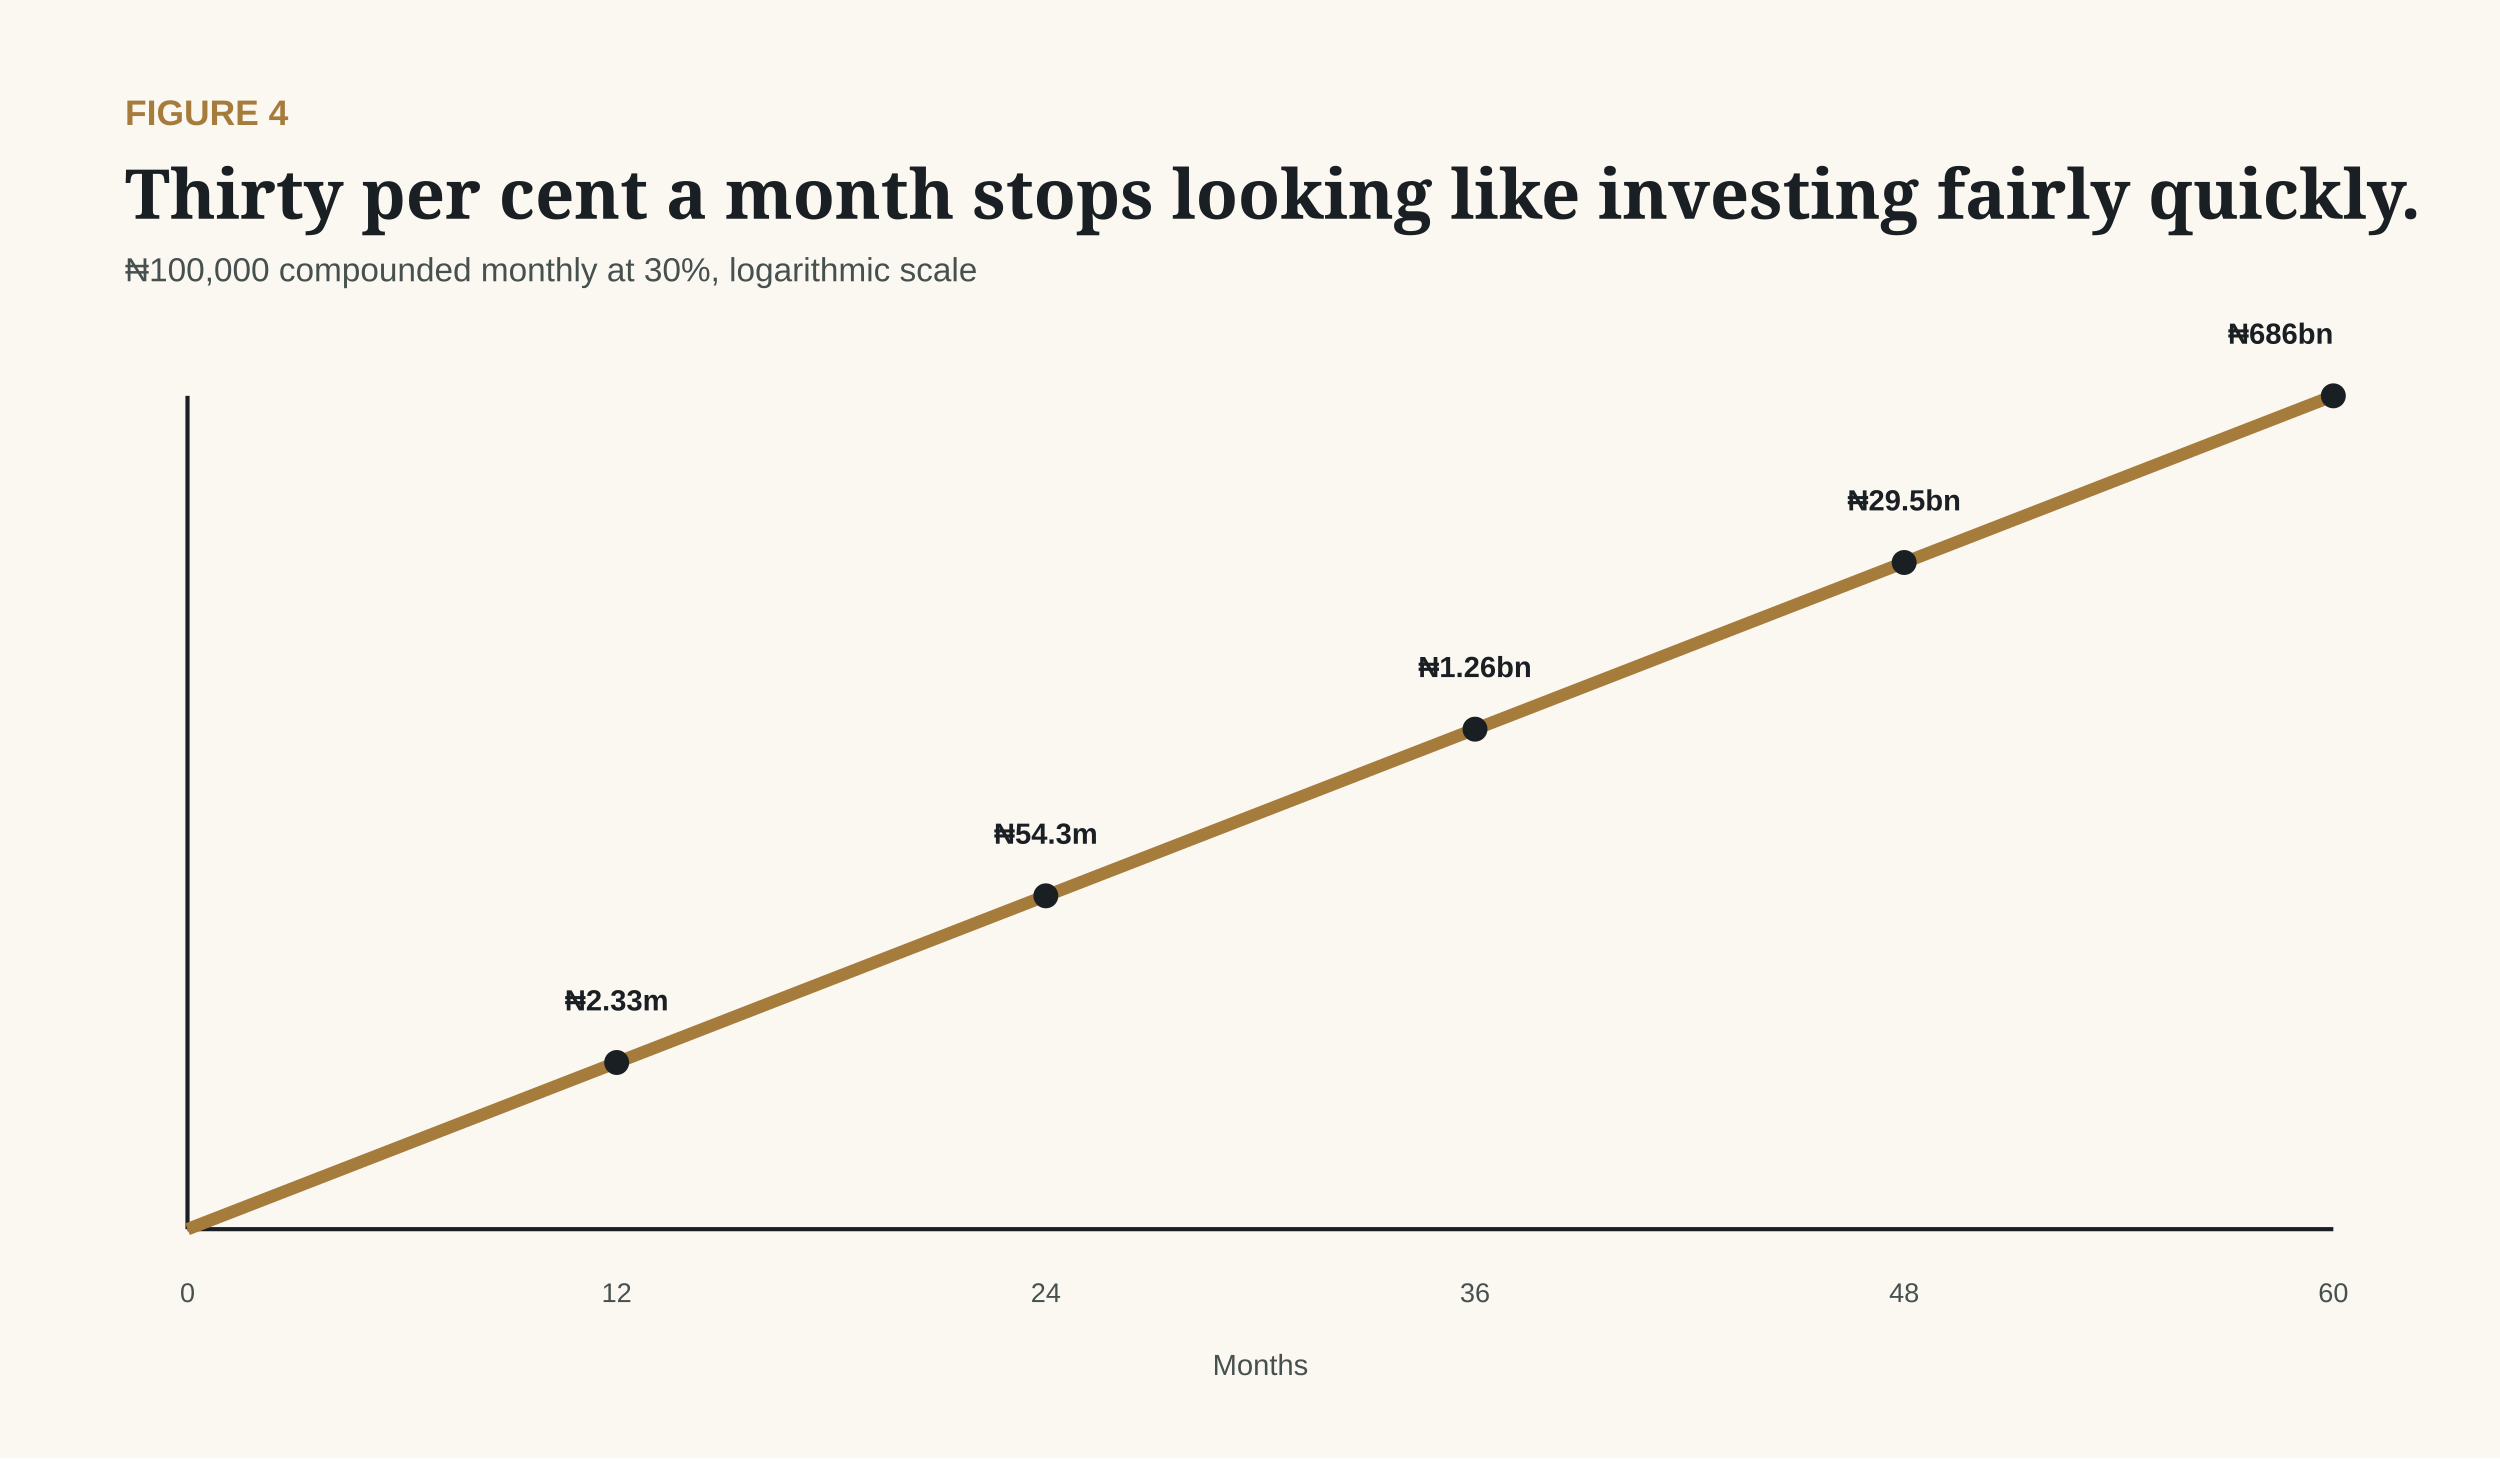
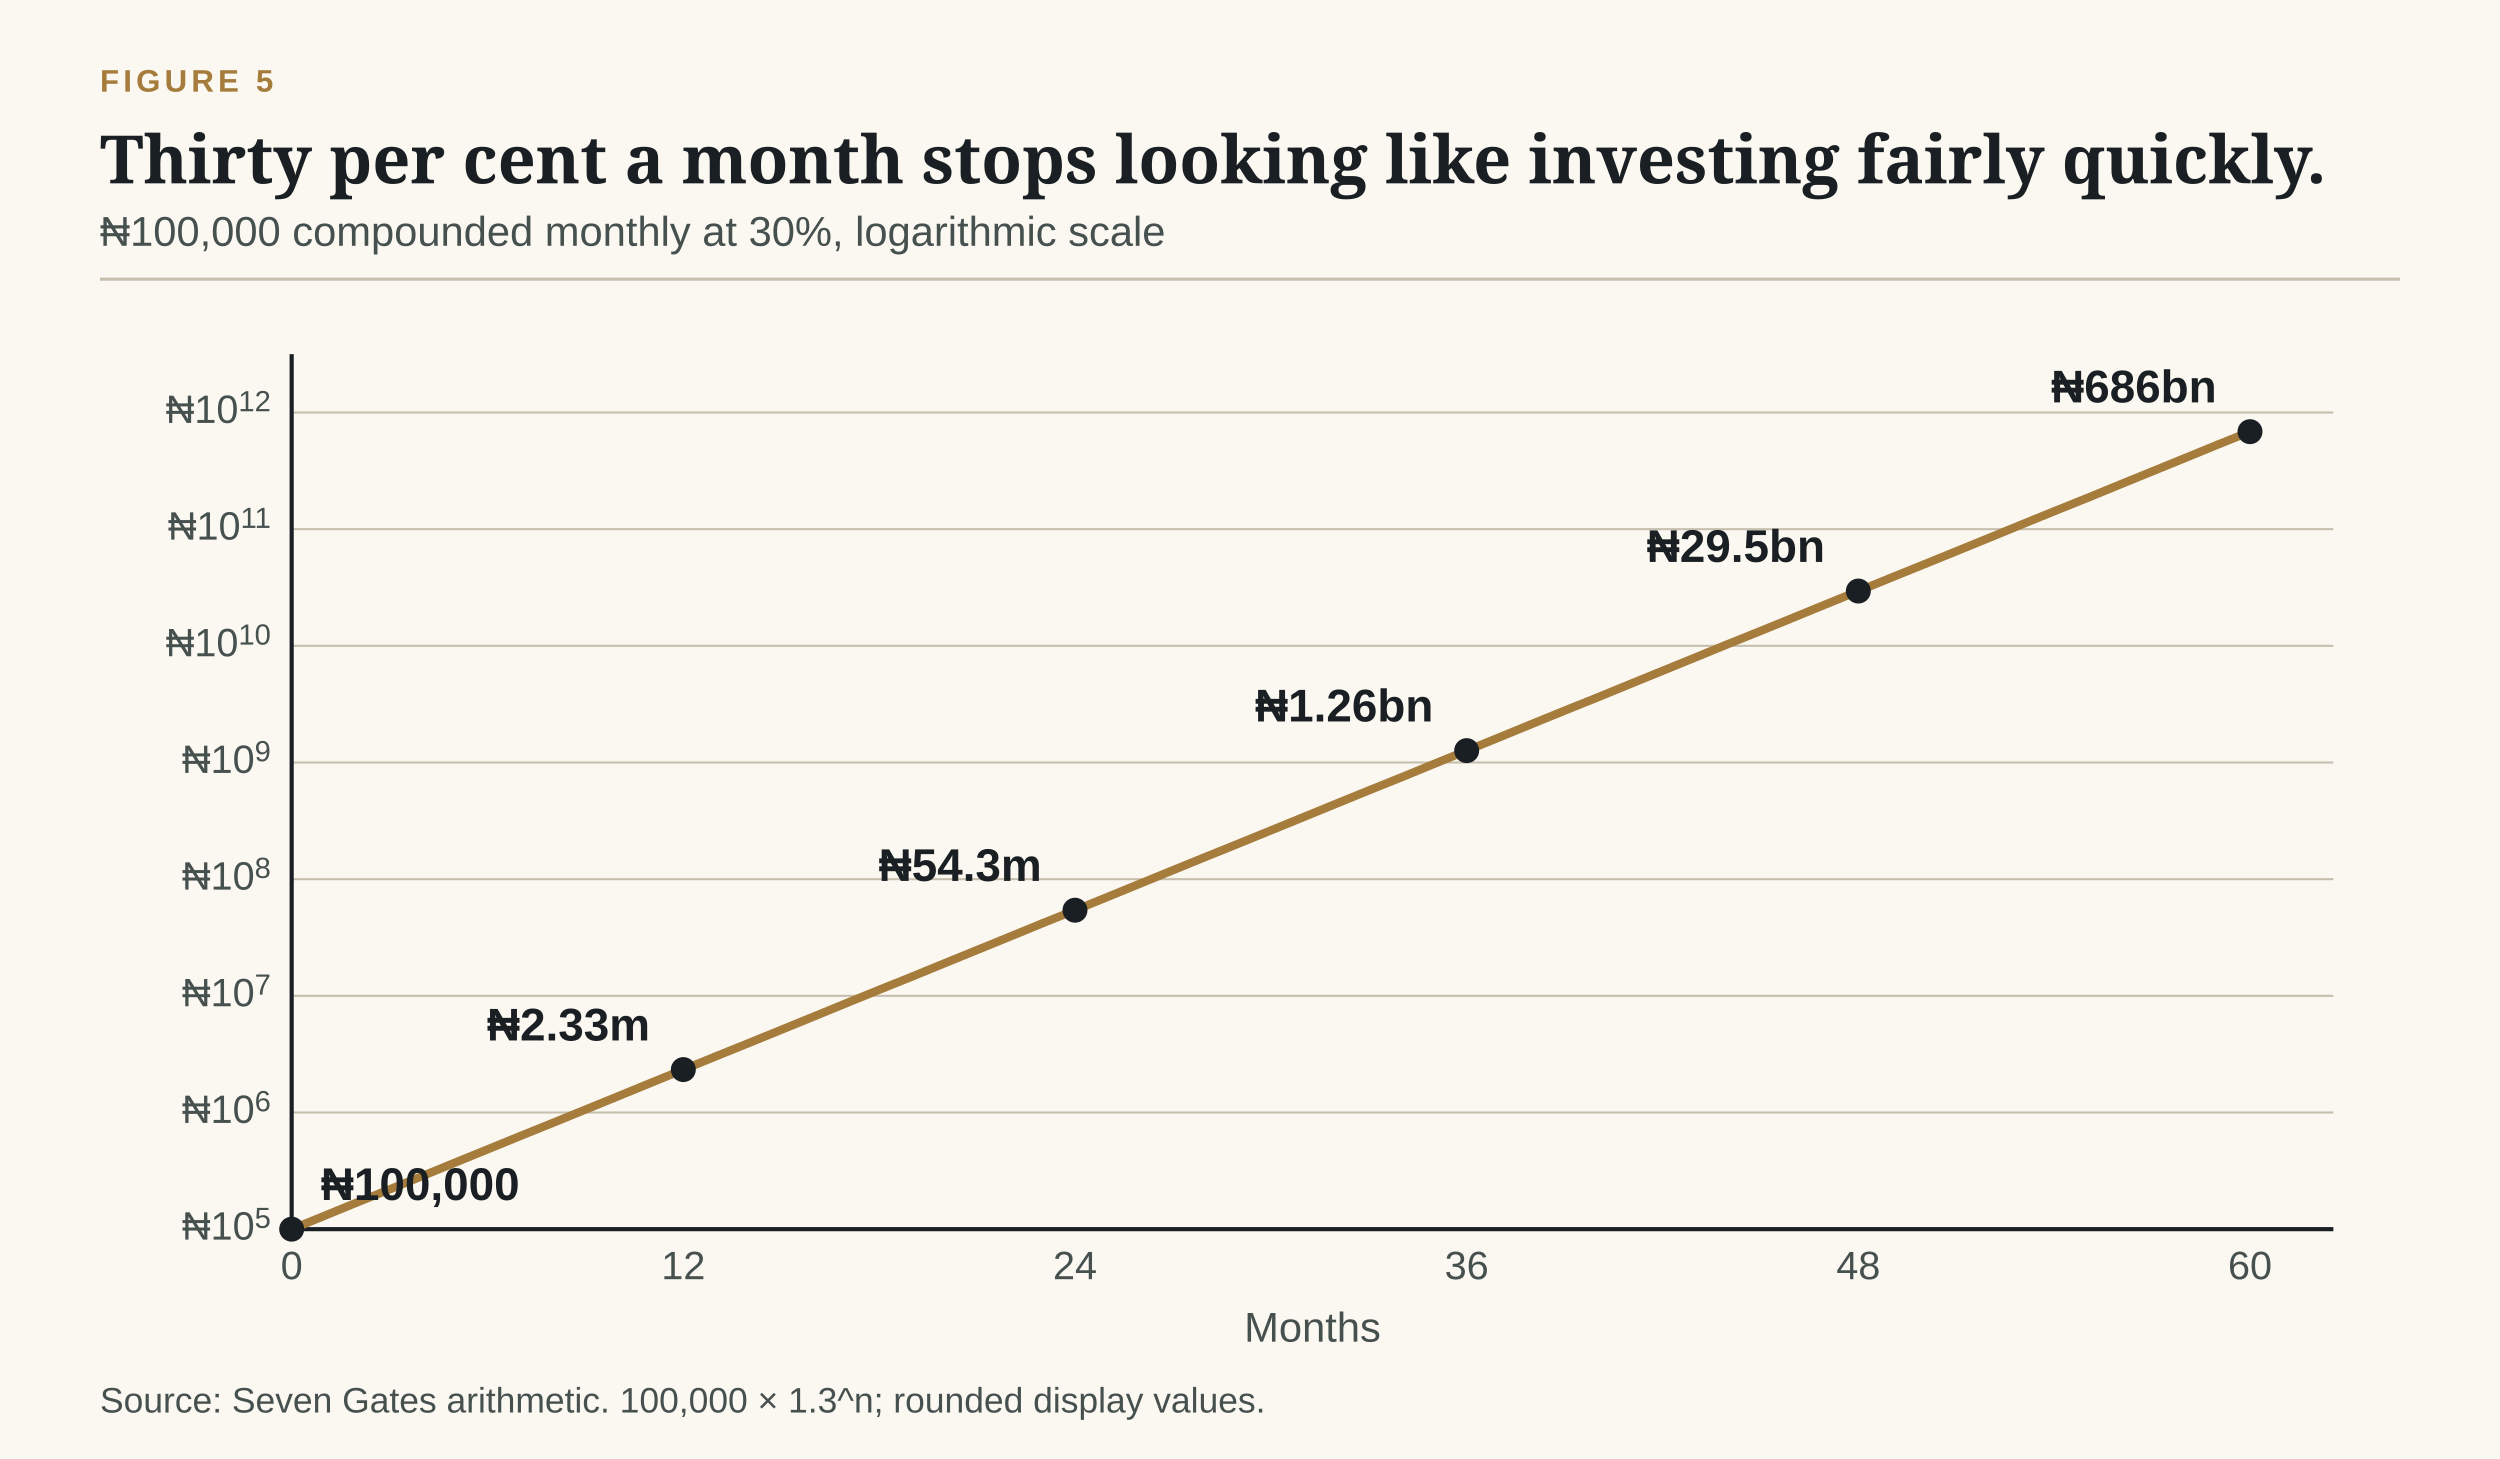
- <svg xmlns="http://www.w3.org/2000/svg" width="1200" height="700" viewBox="0 0 1200 700">
+ <svg xmlns="http://www.w3.org/2000/svg" width="1200" height="700" viewBox="0 0 1200 700" role="img">
  <rect width="1200" height="700" fill="#FBF8F1" />
-   <text x="60" y="60" font-family="Arial" font-size="17" font-weight="700" fill="#A67C3D">FIGURE 4</text>
-   <text x="60" y="105" font-family="Georgia" font-size="33" font-weight="700" fill="#1A1F24">Thirty per cent a month stops looking like investing fairly quickly.</text>
-   <text x="60" y="135" font-family="Arial" font-size="16" fill="#46504F">₦100,000 compounded monthly at 30%, logarithmic scale</text>
-   <line x1="90" y1="590" x2="1120" y2="590" stroke="#1A1F24" stroke-width="2" />
-   <line x1="90" y1="190" x2="90" y2="590" stroke="#1A1F24" stroke-width="2" />
-   <path d="M90 590 L296 510 L502 430 L708 350 L914 270 L1120 190" fill="none" stroke="#A67C3D" stroke-width="6" />
-   <circle cx="296" cy="510" r="6" fill="#1A1F24" />
-   <circle cx="502" cy="430" r="6" fill="#1A1F24" />
-   <circle cx="708" cy="350" r="6" fill="#1A1F24" />
-   <circle cx="914" cy="270" r="6" fill="#1A1F24" />
-   <circle cx="1120" cy="190" r="6" fill="#1A1F24" />
-   <text x="296" y="485" text-anchor="middle" font-family="Arial" font-size="14" font-weight="700" fill="#1A1F24">₦2.33m</text>
-   <text x="502" y="405" text-anchor="middle" font-family="Arial" font-size="14" font-weight="700" fill="#1A1F24">₦54.3m</text>
-   <text x="708" y="325" text-anchor="middle" font-family="Arial" font-size="14" font-weight="700" fill="#1A1F24">₦1.26bn</text>
-   <text x="914" y="245" text-anchor="middle" font-family="Arial" font-size="14" font-weight="700" fill="#1A1F24">₦29.5bn</text>
-   <text x="1120" y="165" text-anchor="end" font-family="Arial" font-size="14" font-weight="700" fill="#1A1F24">₦686bn</text>
-   <text x="90" y="625" text-anchor="middle" font-family="Arial" font-size="13" fill="#46504F">0</text>
-   <text x="296" y="625" text-anchor="middle" font-family="Arial" font-size="13" fill="#46504F">12</text>
-   <text x="502" y="625" text-anchor="middle" font-family="Arial" font-size="13" fill="#46504F">24</text>
-   <text x="708" y="625" text-anchor="middle" font-family="Arial" font-size="13" fill="#46504F">36</text>
-   <text x="914" y="625" text-anchor="middle" font-family="Arial" font-size="13" fill="#46504F">48</text>
-   <text x="1120" y="625" text-anchor="middle" font-family="Arial" font-size="13" fill="#46504F">60</text>
-   <text x="605" y="660" text-anchor="middle" font-family="Arial" font-size="14" fill="#46504F">Months</text>
+   <text x="48" y="44" font-family="Arial, Helvetica, sans-serif" font-size="15" font-weight="700" letter-spacing="2" fill="#A67C3D">FIGURE 5</text>
+   <text x="48" y="88" font-family="Georgia, 'EB Garamond', serif" font-size="32" font-weight="700" fill="#1A1F24">Thirty per cent a month stops looking like investing fairly quickly.</text>
+   <text x="48" y="118" font-family="Arial, Helvetica, sans-serif" font-size="20" fill="#46504F">₦100,000 compounded monthly at 30%, logarithmic scale</text>
+   <line x1="48" y1="134" x2="1152" y2="134" stroke="#C6BFAE" stroke-width="1.5" />
+   <line x1="140" y1="590.0" x2="1120" y2="590.0" stroke="#C6BFAE" stroke-width="1" />
+   <text x="130" y="595.0" font-family="Arial, Helvetica, sans-serif" font-size="19" fill="#46504F" text-anchor="end" font-weight="400">₦10<tspan baseline-shift="super" font-size="14">5</tspan>
+   </text>
+   <line x1="140" y1="534.0" x2="1120" y2="534.0" stroke="#C6BFAE" stroke-width="1" />
+   <text x="130" y="539.0" font-family="Arial, Helvetica, sans-serif" font-size="19" fill="#46504F" text-anchor="end" font-weight="400">₦10<tspan baseline-shift="super" font-size="14">6</tspan>
+   </text>
+   <line x1="140" y1="478.0" x2="1120" y2="478.0" stroke="#C6BFAE" stroke-width="1" />
+   <text x="130" y="483.0" font-family="Arial, Helvetica, sans-serif" font-size="19" fill="#46504F" text-anchor="end" font-weight="400">₦10<tspan baseline-shift="super" font-size="14">7</tspan>
+   </text>
+   <line x1="140" y1="422.0" x2="1120" y2="422.0" stroke="#C6BFAE" stroke-width="1" />
+   <text x="130" y="427.0" font-family="Arial, Helvetica, sans-serif" font-size="19" fill="#46504F" text-anchor="end" font-weight="400">₦10<tspan baseline-shift="super" font-size="14">8</tspan>
+   </text>
+   <line x1="140" y1="366.0" x2="1120" y2="366.0" stroke="#C6BFAE" stroke-width="1" />
+   <text x="130" y="371.0" font-family="Arial, Helvetica, sans-serif" font-size="19" fill="#46504F" text-anchor="end" font-weight="400">₦10<tspan baseline-shift="super" font-size="14">9</tspan>
+   </text>
+   <line x1="140" y1="310.0" x2="1120" y2="310.0" stroke="#C6BFAE" stroke-width="1" />
+   <text x="130" y="315.0" font-family="Arial, Helvetica, sans-serif" font-size="19" fill="#46504F" text-anchor="end" font-weight="400">₦10<tspan baseline-shift="super" font-size="14">10</tspan>
+   </text>
+   <line x1="140" y1="254.0" x2="1120" y2="254.0" stroke="#C6BFAE" stroke-width="1" />
+   <text x="130" y="259.0" font-family="Arial, Helvetica, sans-serif" font-size="19" fill="#46504F" text-anchor="end" font-weight="400">₦10<tspan baseline-shift="super" font-size="14">11</tspan>
+   </text>
+   <line x1="140" y1="198.0" x2="1120" y2="198.0" stroke="#C6BFAE" stroke-width="1" />
+   <text x="130" y="203.0" font-family="Arial, Helvetica, sans-serif" font-size="19" fill="#46504F" text-anchor="end" font-weight="400">₦10<tspan baseline-shift="super" font-size="14">12</tspan>
+   </text>
+   <text x="140.0" y="614" font-family="Arial, Helvetica, sans-serif" font-size="19" fill="#46504F" text-anchor="middle" font-weight="400">0</text>
+   <text x="328.0" y="614" font-family="Arial, Helvetica, sans-serif" font-size="19" fill="#46504F" text-anchor="middle" font-weight="400">12</text>
+   <text x="516.0" y="614" font-family="Arial, Helvetica, sans-serif" font-size="19" fill="#46504F" text-anchor="middle" font-weight="400">24</text>
+   <text x="704.0" y="614" font-family="Arial, Helvetica, sans-serif" font-size="19" fill="#46504F" text-anchor="middle" font-weight="400">36</text>
+   <text x="892.0" y="614" font-family="Arial, Helvetica, sans-serif" font-size="19" fill="#46504F" text-anchor="middle" font-weight="400">48</text>
+   <text x="1080.0" y="614" font-family="Arial, Helvetica, sans-serif" font-size="19" fill="#46504F" text-anchor="middle" font-weight="400">60</text>
+   <line x1="140" y1="590" x2="1120" y2="590" stroke="#1A1F24" stroke-width="2" />
+   <line x1="140" y1="170" x2="140" y2="590" stroke="#1A1F24" stroke-width="2" />
+   <path d="M140.0 590.0 L155.7 583.6 L171.3 577.2 L187.0 570.9 L202.7 564.5 L218.3 558.1 L234.0 551.7 L249.7 545.3 L265.3 539.0 L281.0 532.6 L296.7 526.2 L312.3 519.8 L328.0 513.4 L343.7 507.0 L359.3 500.7 L375.0 494.3 L390.7 487.9 L406.3 481.5 L422.0 475.1 L437.7 468.8 L453.3 462.4 L469.0 456.0 L484.7 449.6 L500.3 443.2 L516.0 436.9 L531.7 430.5 L547.3 424.1 L563.0 417.7 L578.7 411.3 L594.3 405.0 L610.0 398.6 L625.7 392.2 L641.3 385.8 L657.0 379.4 L672.7 373.1 L688.3 366.7 L704.0 360.3 L719.7 353.9 L735.3 347.5 L751.0 341.1 L766.7 334.8 L782.3 328.4 L798.0 322.0 L813.7 315.6 L829.3 309.2 L845.0 302.9 L860.7 296.5 L876.3 290.1 L892.0 283.7 L907.7 277.3 L923.3 271.0 L939.0 264.6 L954.7 258.2 L970.3 251.8 L986.0 245.4 L1001.7 239.1 L1017.3 232.7 L1033.0 226.3 L1048.7 219.9 L1064.3 213.5 L1080.0 207.2" fill="none" stroke="#A67C3D" stroke-width="4" />
+   <circle cx="328.0" cy="513.4" r="6" fill="#1A1F24" />
+   <text x="312.0" y="499.43" font-family="Arial, Helvetica, sans-serif" font-size="22" fill="#1A1F24" text-anchor="end" font-weight="700">₦2.33m</text>
+   <circle cx="516.0" cy="436.9" r="6" fill="#1A1F24" />
+   <text x="500.0" y="422.86" font-family="Arial, Helvetica, sans-serif" font-size="22" fill="#1A1F24" text-anchor="end" font-weight="700">₦54.3m</text>
+   <circle cx="704.0" cy="360.3" r="6" fill="#1A1F24" />
+   <text x="688.0" y="346.29" font-family="Arial, Helvetica, sans-serif" font-size="22" fill="#1A1F24" text-anchor="end" font-weight="700">₦1.26bn</text>
+   <circle cx="892.0" cy="283.7" r="6" fill="#1A1F24" />
+   <text x="876.0" y="269.72" font-family="Arial, Helvetica, sans-serif" font-size="22" fill="#1A1F24" text-anchor="end" font-weight="700">₦29.5bn</text>
+   <circle cx="1080.0" cy="207.2" r="6" fill="#1A1F24" />
+   <text x="1064.0" y="193.15" font-family="Arial, Helvetica, sans-serif" font-size="22" fill="#1A1F24" text-anchor="end" font-weight="700">₦686bn</text>
+   <text x="154.0" y="576.0" font-family="Arial, Helvetica, sans-serif" font-size="22" fill="#1A1F24" text-anchor="start" font-weight="700">₦100,000</text>
+   <circle cx="140.0" cy="590.0" r="6" fill="#1A1F24" />
+   <text x="630.0" y="644" font-family="Arial, Helvetica, sans-serif" font-size="20" fill="#46504F" text-anchor="middle" font-weight="400">Months</text>
+   <text x="48" y="678" font-family="Arial, Helvetica, sans-serif" font-size="17" fill="#46504F">Source: Seven Gates arithmetic. 100,000 × 1.3^n; rounded display values.</text>
</svg>
